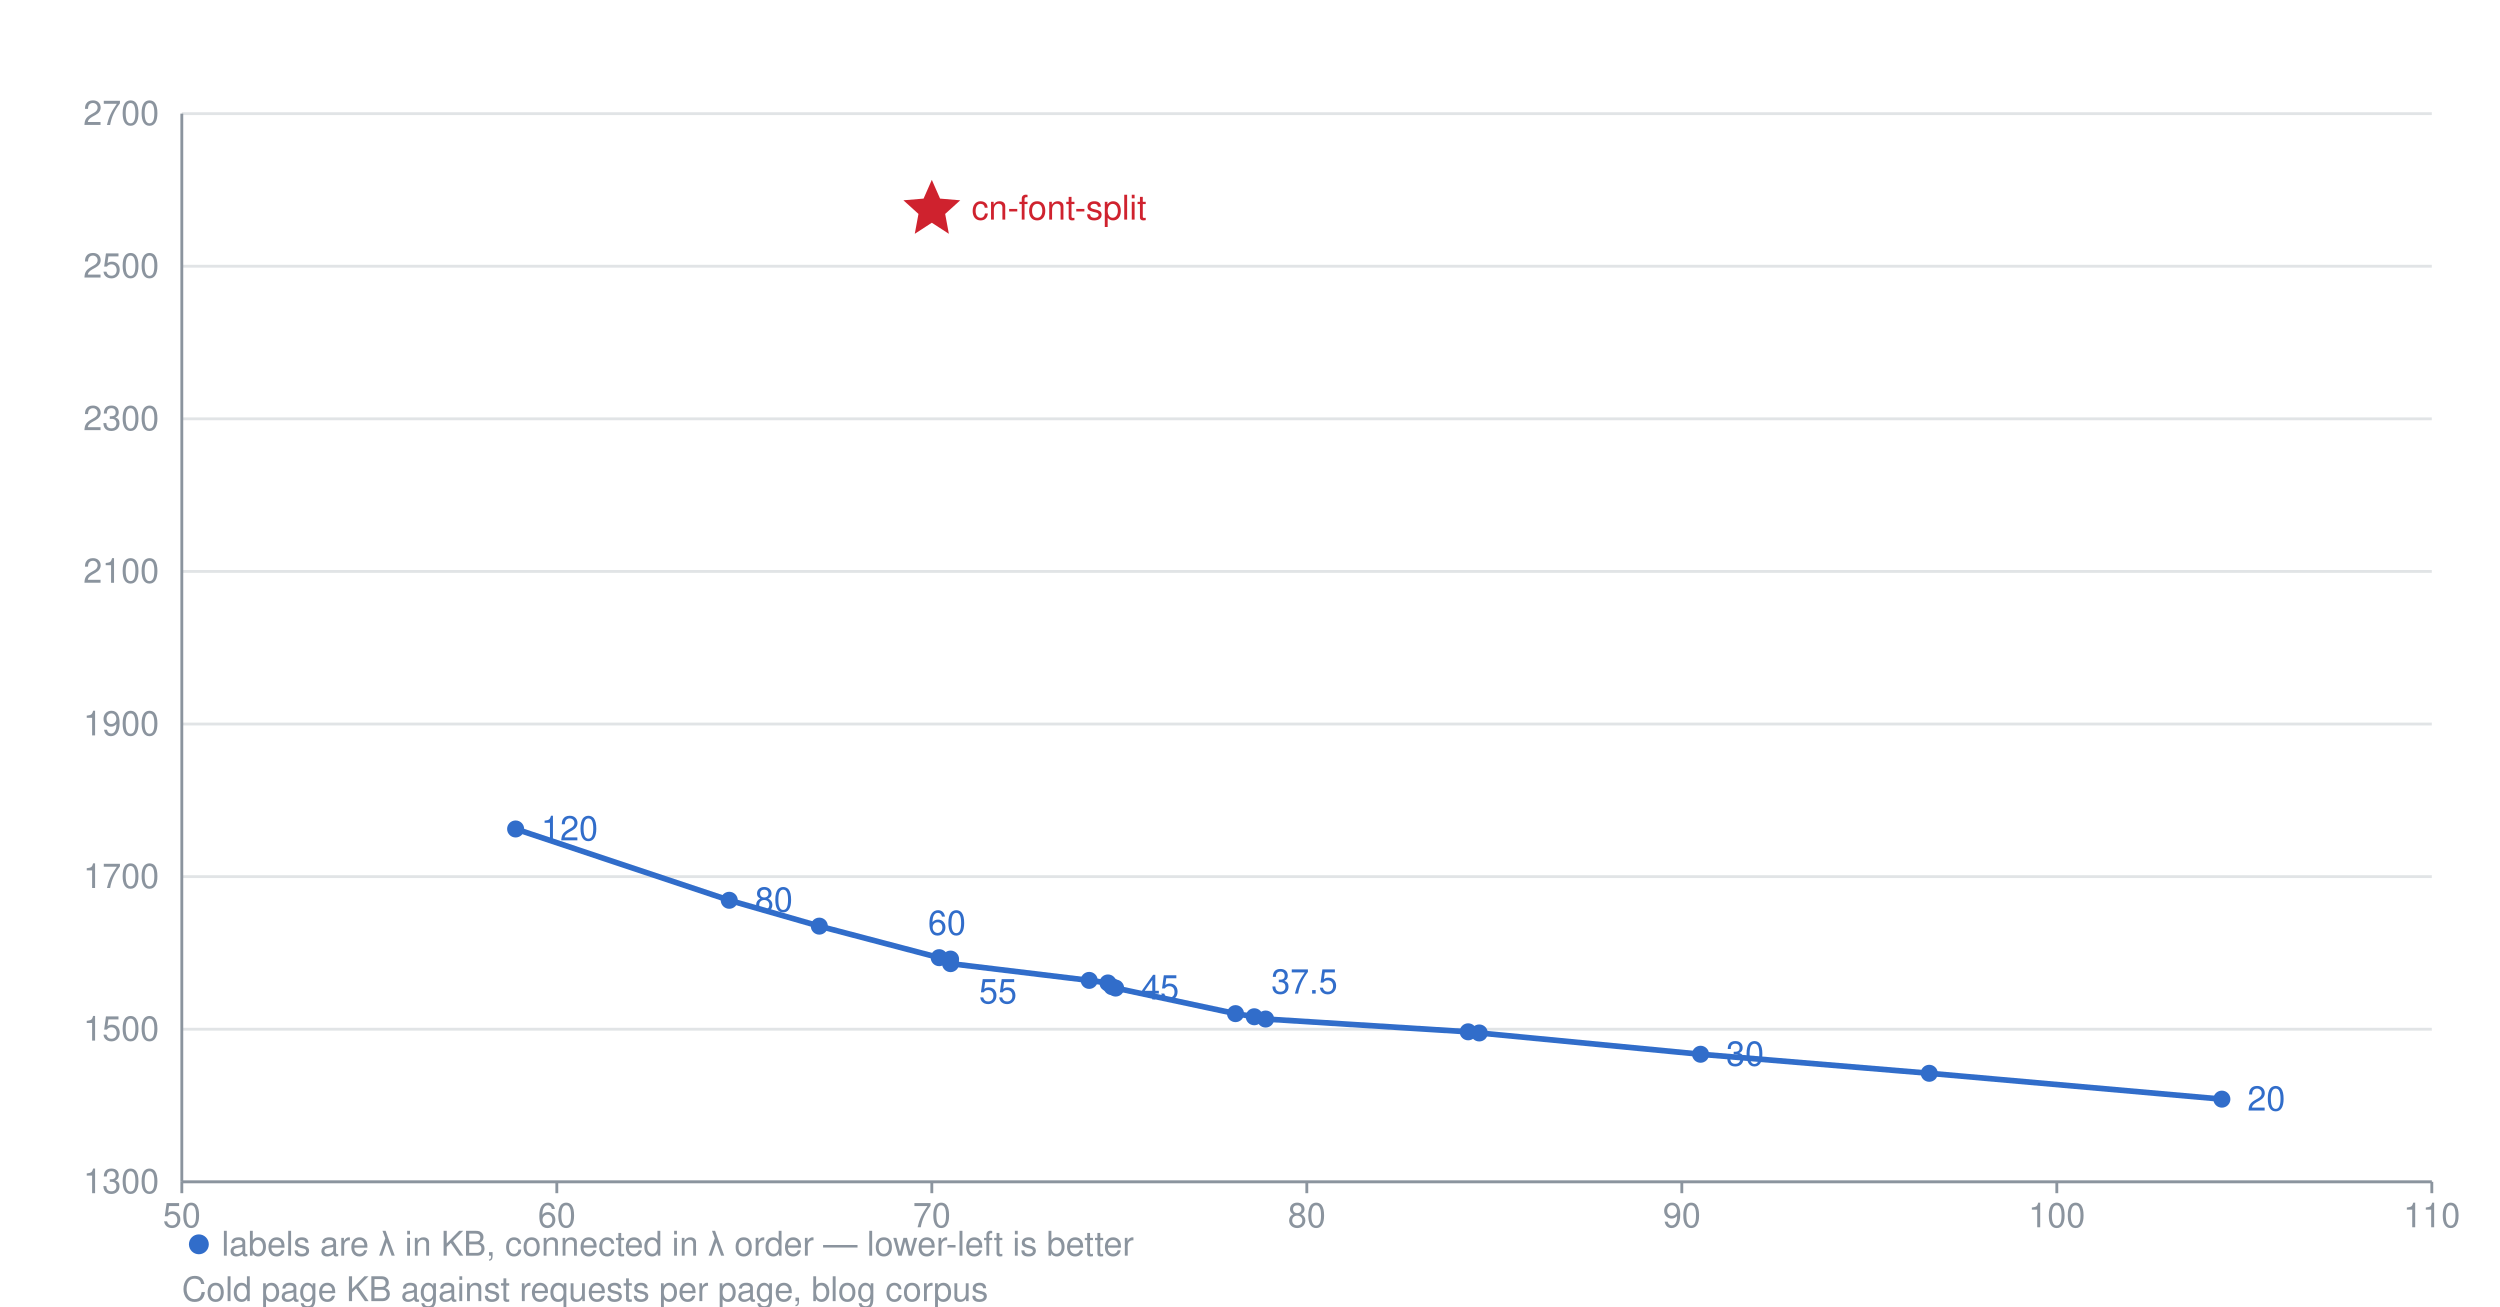
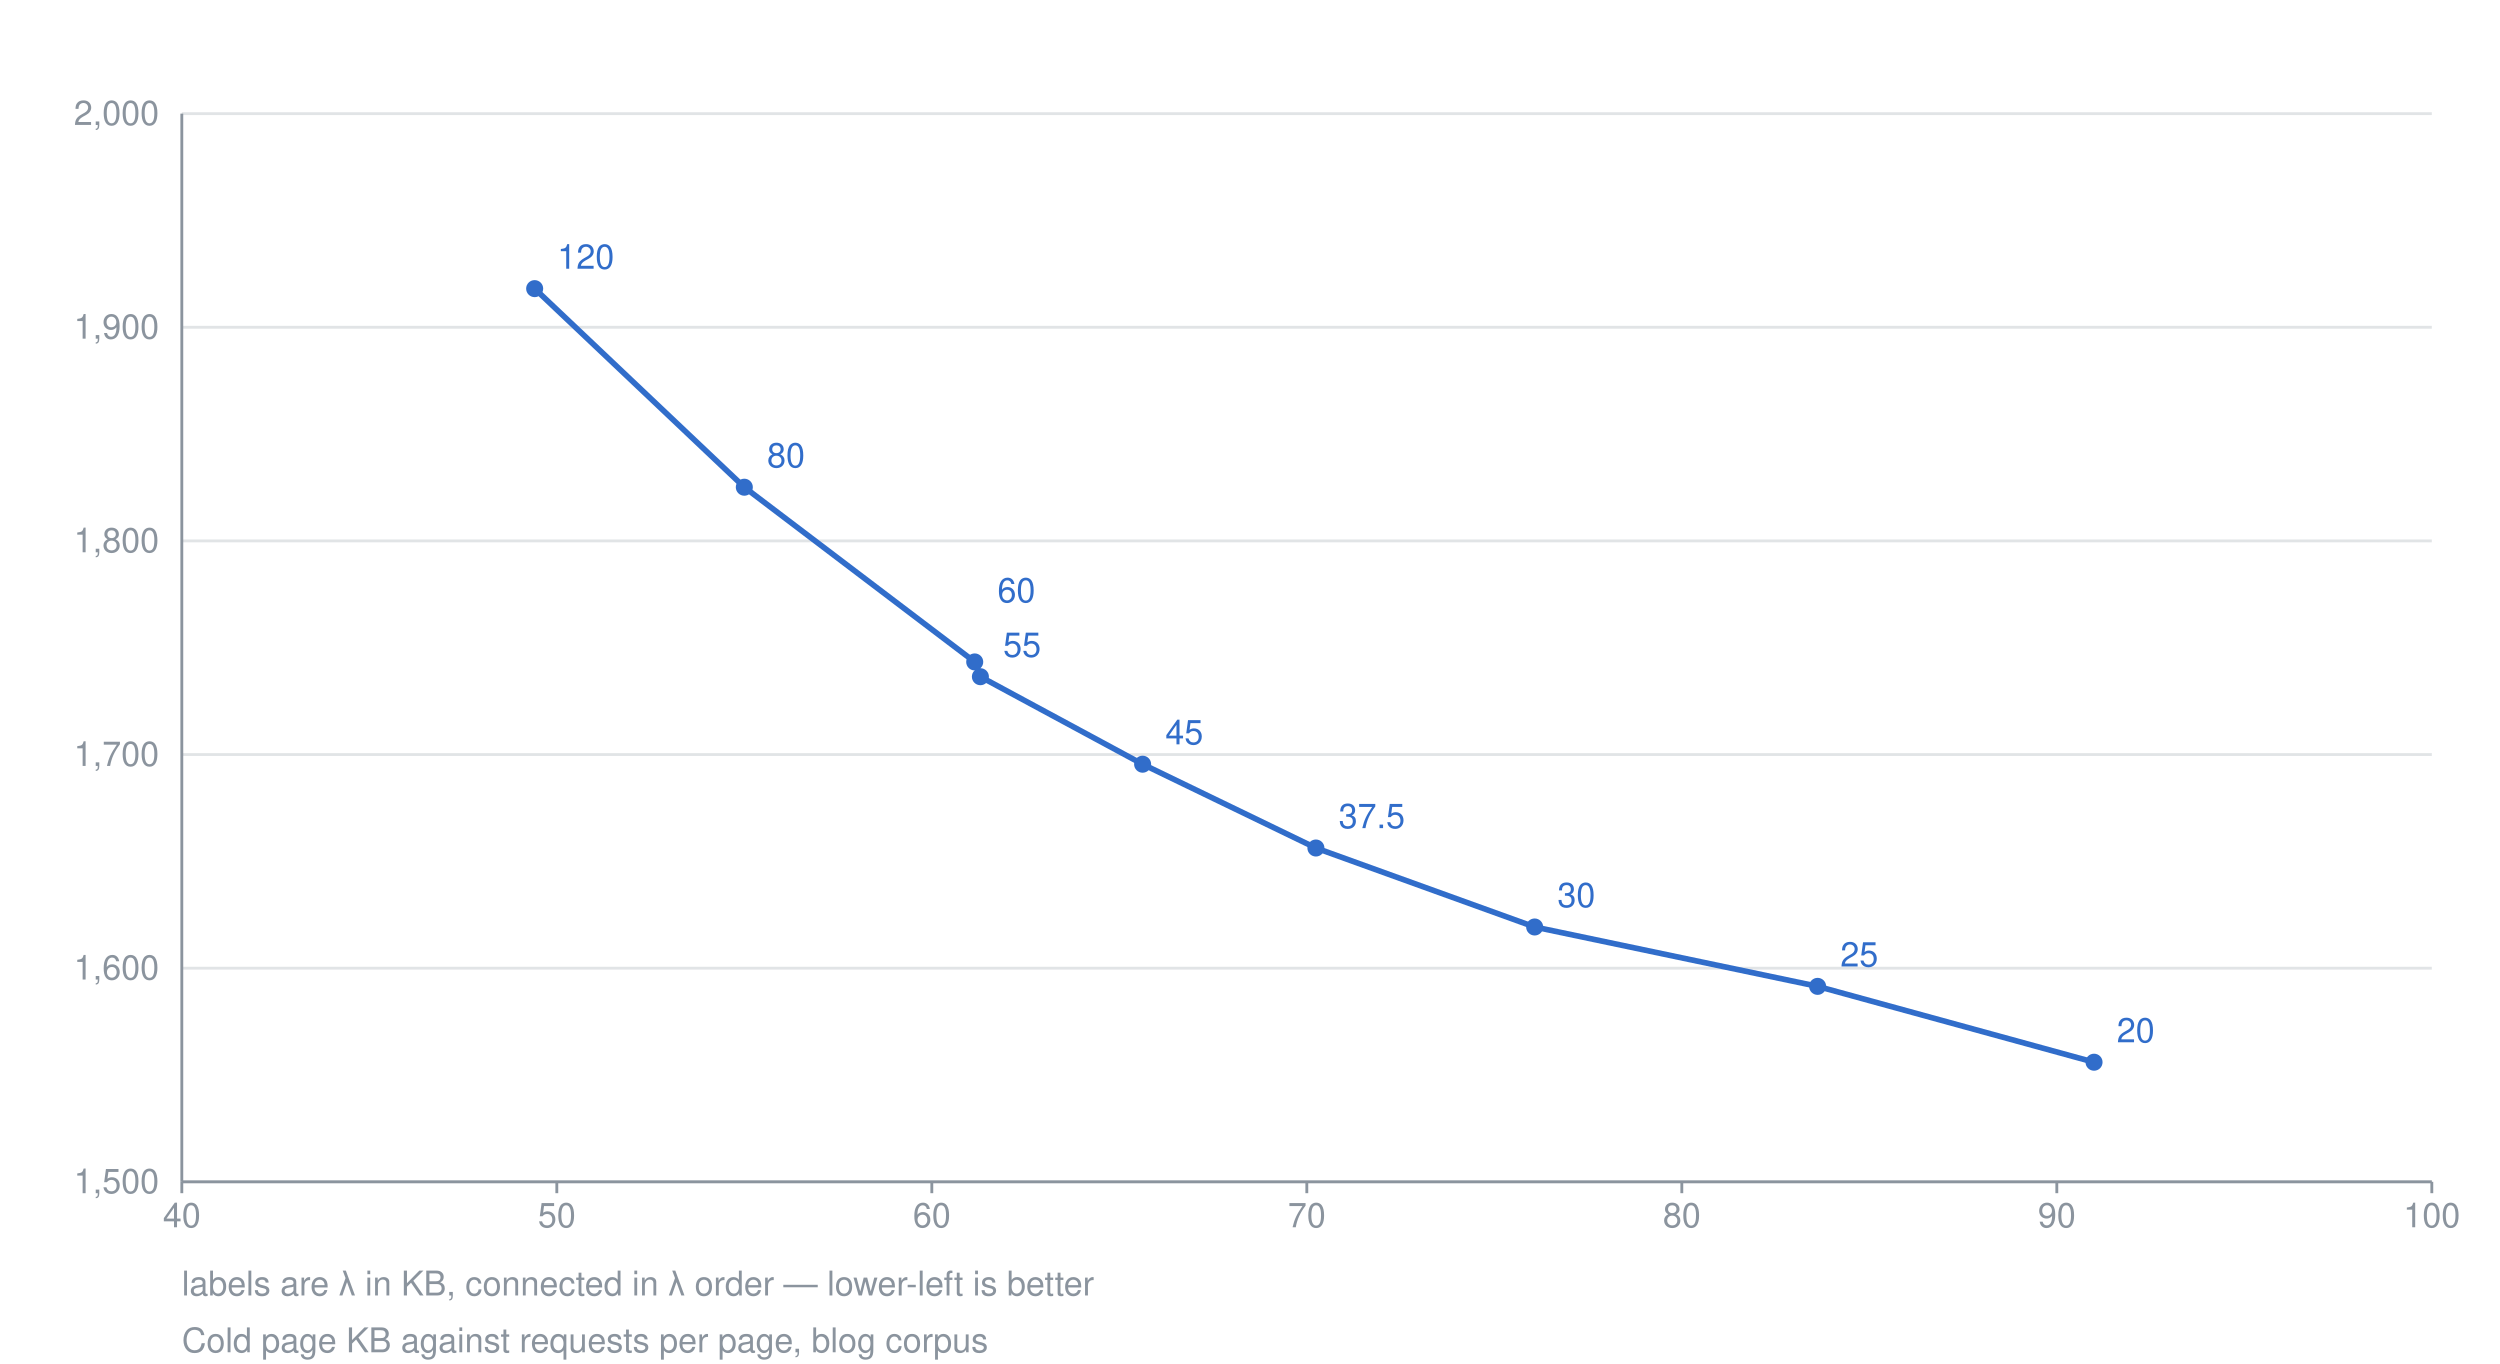
- <svg xmlns="http://www.w3.org/2000/svg" viewBox="0 0 880 460" width="880" height="460" font-family="ui-sans-serif,system-ui,-apple-system,Segoe UI,Helvetica,Arial,sans-serif" font-size="12">
+ <svg xmlns="http://www.w3.org/2000/svg" viewBox="0 0 880 480" width="880" height="480" font-family="ui-sans-serif,system-ui,-apple-system,Segoe UI,Helvetica,Arial,sans-serif" font-size="12">
  <line x1="64" x2="856" y1="416" y2="416" stroke="#8b949e" stroke-opacity="0.25" />
-   <text x="56" y="420" text-anchor="end" fill="#8b949e">1300</text>
-   <line x1="64" x2="856" y1="362.286" y2="362.286" stroke="#8b949e" stroke-opacity="0.25" />
-   <text x="56" y="366.286" text-anchor="end" fill="#8b949e">1500</text>
-   <line x1="64" x2="856" y1="308.571" y2="308.571" stroke="#8b949e" stroke-opacity="0.25" />
-   <text x="56" y="312.571" text-anchor="end" fill="#8b949e">1700</text>
-   <line x1="64" x2="856" y1="254.857" y2="254.857" stroke="#8b949e" stroke-opacity="0.25" />
-   <text x="56" y="258.857" text-anchor="end" fill="#8b949e">1900</text>
-   <line x1="64" x2="856" y1="201.143" y2="201.143" stroke="#8b949e" stroke-opacity="0.25" />
-   <text x="56" y="205.143" text-anchor="end" fill="#8b949e">2100</text>
-   <line x1="64" x2="856" y1="147.429" y2="147.429" stroke="#8b949e" stroke-opacity="0.25" />
-   <text x="56" y="151.429" text-anchor="end" fill="#8b949e">2300</text>
-   <line x1="64" x2="856" y1="93.714" y2="93.714" stroke="#8b949e" stroke-opacity="0.25" />
-   <text x="56" y="97.714" text-anchor="end" fill="#8b949e">2500</text>
+   <text x="56" y="420" text-anchor="end" fill="#8b949e">1,500</text>
+   <line x1="64" x2="856" y1="340.8" y2="340.8" stroke="#8b949e" stroke-opacity="0.25" />
+   <text x="56" y="344.8" text-anchor="end" fill="#8b949e">1,600</text>
+   <line x1="64" x2="856" y1="265.6" y2="265.6" stroke="#8b949e" stroke-opacity="0.25" />
+   <text x="56" y="269.6" text-anchor="end" fill="#8b949e">1,700</text>
+   <line x1="64" x2="856" y1="190.4" y2="190.4" stroke="#8b949e" stroke-opacity="0.25" />
+   <text x="56" y="194.4" text-anchor="end" fill="#8b949e">1,800</text>
+   <line x1="64" x2="856" y1="115.2" y2="115.2" stroke="#8b949e" stroke-opacity="0.25" />
+   <text x="56" y="119.2" text-anchor="end" fill="#8b949e">1,900</text>
  <line x1="64" x2="856" y1="40" y2="40" stroke="#8b949e" stroke-opacity="0.25" />
-   <text x="56" y="44" text-anchor="end" fill="#8b949e">2700</text>
+   <text x="56" y="44" text-anchor="end" fill="#8b949e">2,000</text>
  <line x1="64" x2="64" y1="416" y2="420" stroke="#8b949e" />
-   <text x="64" y="432" text-anchor="middle" fill="#8b949e">50</text>
+   <text x="64" y="432" text-anchor="middle" fill="#8b949e">40</text>
  <line x1="196" x2="196" y1="416" y2="420" stroke="#8b949e" />
-   <text x="196" y="432" text-anchor="middle" fill="#8b949e">60</text>
+   <text x="196" y="432" text-anchor="middle" fill="#8b949e">50</text>
  <line x1="328" x2="328" y1="416" y2="420" stroke="#8b949e" />
-   <text x="328" y="432" text-anchor="middle" fill="#8b949e">70</text>
+   <text x="328" y="432" text-anchor="middle" fill="#8b949e">60</text>
  <line x1="460" x2="460" y1="416" y2="420" stroke="#8b949e" />
-   <text x="460" y="432" text-anchor="middle" fill="#8b949e">80</text>
+   <text x="460" y="432" text-anchor="middle" fill="#8b949e">70</text>
  <line x1="592" x2="592" y1="416" y2="420" stroke="#8b949e" />
-   <text x="592" y="432" text-anchor="middle" fill="#8b949e">90</text>
+   <text x="592" y="432" text-anchor="middle" fill="#8b949e">80</text>
  <line x1="724" x2="724" y1="416" y2="420" stroke="#8b949e" />
-   <text x="724" y="432" text-anchor="middle" fill="#8b949e">100</text>
+   <text x="724" y="432" text-anchor="middle" fill="#8b949e">90</text>
  <line x1="856" x2="856" y1="416" y2="420" stroke="#8b949e" />
-   <text x="856" y="432" text-anchor="middle" fill="#8b949e">110</text>
+   <text x="856" y="432" text-anchor="middle" fill="#8b949e">100</text>
  <line x1="64" x2="856" y1="416" y2="416" stroke="#8b949e" />
  <line x1="64" x2="64" y1="40" y2="416" stroke="#8b949e" />
-   <path d="M782.1 386.9 L679.1 377.8 L598.6 371.1 L520.7 363.6 L516.8 363.2 L445.5 358.7 L441.5 357.9 L434.9 356.8 L392.7 347.8 L391.4 347.3 L390.0 346.0 L383.4 345.1 L334.6 339.2 L334.6 337.6 L330.6 337.1 L288.4 326.0 L256.7 316.9 L181.5 291.8" fill="none" stroke="#316dca" stroke-width="2" />
-   <circle cx="782.1" cy="386.9" r="3" fill="#316dca" />
-   <circle cx="679.1" cy="377.8" r="3" fill="#316dca" />
-   <circle cx="598.6" cy="371.1" r="3" fill="#316dca" />
-   <circle cx="520.7" cy="363.6" r="3" fill="#316dca" />
-   <circle cx="516.8" cy="363.2" r="3" fill="#316dca" />
-   <circle cx="445.5" cy="358.7" r="3" fill="#316dca" />
-   <circle cx="441.5" cy="357.9" r="3" fill="#316dca" />
-   <circle cx="434.9" cy="356.8" r="3" fill="#316dca" />
-   <circle cx="392.7" cy="347.8" r="3" fill="#316dca" />
-   <circle cx="391.4" cy="347.3" r="3" fill="#316dca" />
-   <circle cx="390.0" cy="346.0" r="3" fill="#316dca" />
-   <circle cx="383.4" cy="345.1" r="3" fill="#316dca" />
-   <circle cx="334.6" cy="339.2" r="3" fill="#316dca" />
-   <circle cx="334.6" cy="337.6" r="3" fill="#316dca" />
-   <circle cx="330.6" cy="337.1" r="3" fill="#316dca" />
-   <circle cx="288.4" cy="326.0" r="3" fill="#316dca" />
-   <circle cx="256.7" cy="316.9" r="3" fill="#316dca" />
-   <circle cx="181.5" cy="291.8" r="3" fill="#316dca" />
-   <text x="791.08" y="390.92" fill="#316dca">20</text>
-   <text x="607.6" y="375.124" fill="#316dca">30</text>
-   <text x="401.68" y="351.812" fill="#316dca">45</text>
-   <text x="344.6" y="353.17" fill="#316dca">55</text>
-   <text x="326.64" y="329.057" fill="#316dca">60</text>
-   <text x="265.72" y="320.891" fill="#316dca">80</text>
-   <text x="190.48" y="295.819" fill="#316dca">120</text>
-   <text x="447.48" y="349.746" fill="#316dca">37.5</text>
-   <path d="M328 63.305 L330.9 69.905 L338 70.505 L332.7 75.305 L334 82.305 L328 78.405 L322 82.305 L323.3 75.305 L318 70.505 L325.1 69.905 Z" fill="#cf222e" />
-   <text x="342" y="77.305" fill="#cf222e">cn-font-split</text>
-   <circle cx="70" cy="438" r="3.5" fill="#316dca" />
-   <text x="78" y="442" fill="#8b949e">labels are λ in KB, connected in λ order — lower-left is better</text>
-   <text x="64" y="458" fill="#8b949e">Cold page KB against requests per page, blog corpus</text>
+   <path d="M737.1 373.9 L639.8 347.2 L540.2 326.3 L463.2 298.5 L402.2 269 L345.1 238.2 L343.1 233 L262 171.5 L188.2 101.6" fill="none" stroke="#316dca" stroke-width="2" />
+   <circle cx="737.1" cy="373.9" r="3" fill="#316dca" />
+   <text x="745.1" y="366.9" text-anchor="start" fill="#316dca">20</text>
+   <circle cx="639.8" cy="347.2" r="3" fill="#316dca" />
+   <text x="647.8" y="340.2" text-anchor="start" fill="#316dca">25</text>
+   <circle cx="540.2" cy="326.3" r="3" fill="#316dca" />
+   <text x="548.2" y="319.3" text-anchor="start" fill="#316dca">30</text>
+   <circle cx="463.2" cy="298.5" r="3" fill="#316dca" />
+   <text x="471.2" y="291.5" text-anchor="start" fill="#316dca">37.5</text>
+   <circle cx="402.2" cy="269" r="3" fill="#316dca" />
+   <text x="410.2" y="262" text-anchor="start" fill="#316dca">45</text>
+   <circle cx="345.1" cy="238.2" r="3" fill="#316dca" />
+   <text x="353.1" y="231.2" text-anchor="start" fill="#316dca">55</text>
+   <circle cx="343.1" cy="233" r="3" fill="#316dca" />
+   <text x="351.1" y="212" text-anchor="start" fill="#316dca">60</text>
+   <circle cx="262" cy="171.5" r="3" fill="#316dca" />
+   <text x="270" y="164.5" text-anchor="start" fill="#316dca">80</text>
+   <circle cx="188.2" cy="101.6" r="3" fill="#316dca" />
+   <text x="196.2" y="94.6" text-anchor="start" fill="#316dca">120</text>
+   <polygon points="459.4,-404.1 462.4,-397.2 469.9,-396.5 464.2,-391.6 465.9,-384.2 459.4,-388.1 453,-384.2 454.7,-391.6 449,-396.5 456.5,-397.2" fill="#cf222e" />
+   <text x="475.4" y="-389.1" fill="#cf222e">cn-font-split</text>
+   <text x="64" y="456" fill="#8b949e">labels are λ in KB, connected in λ order — lower-left is better</text>
+   <text x="64" y="476" fill="#8b949e">Cold page KB against requests per page, blog corpus</text>
</svg>
